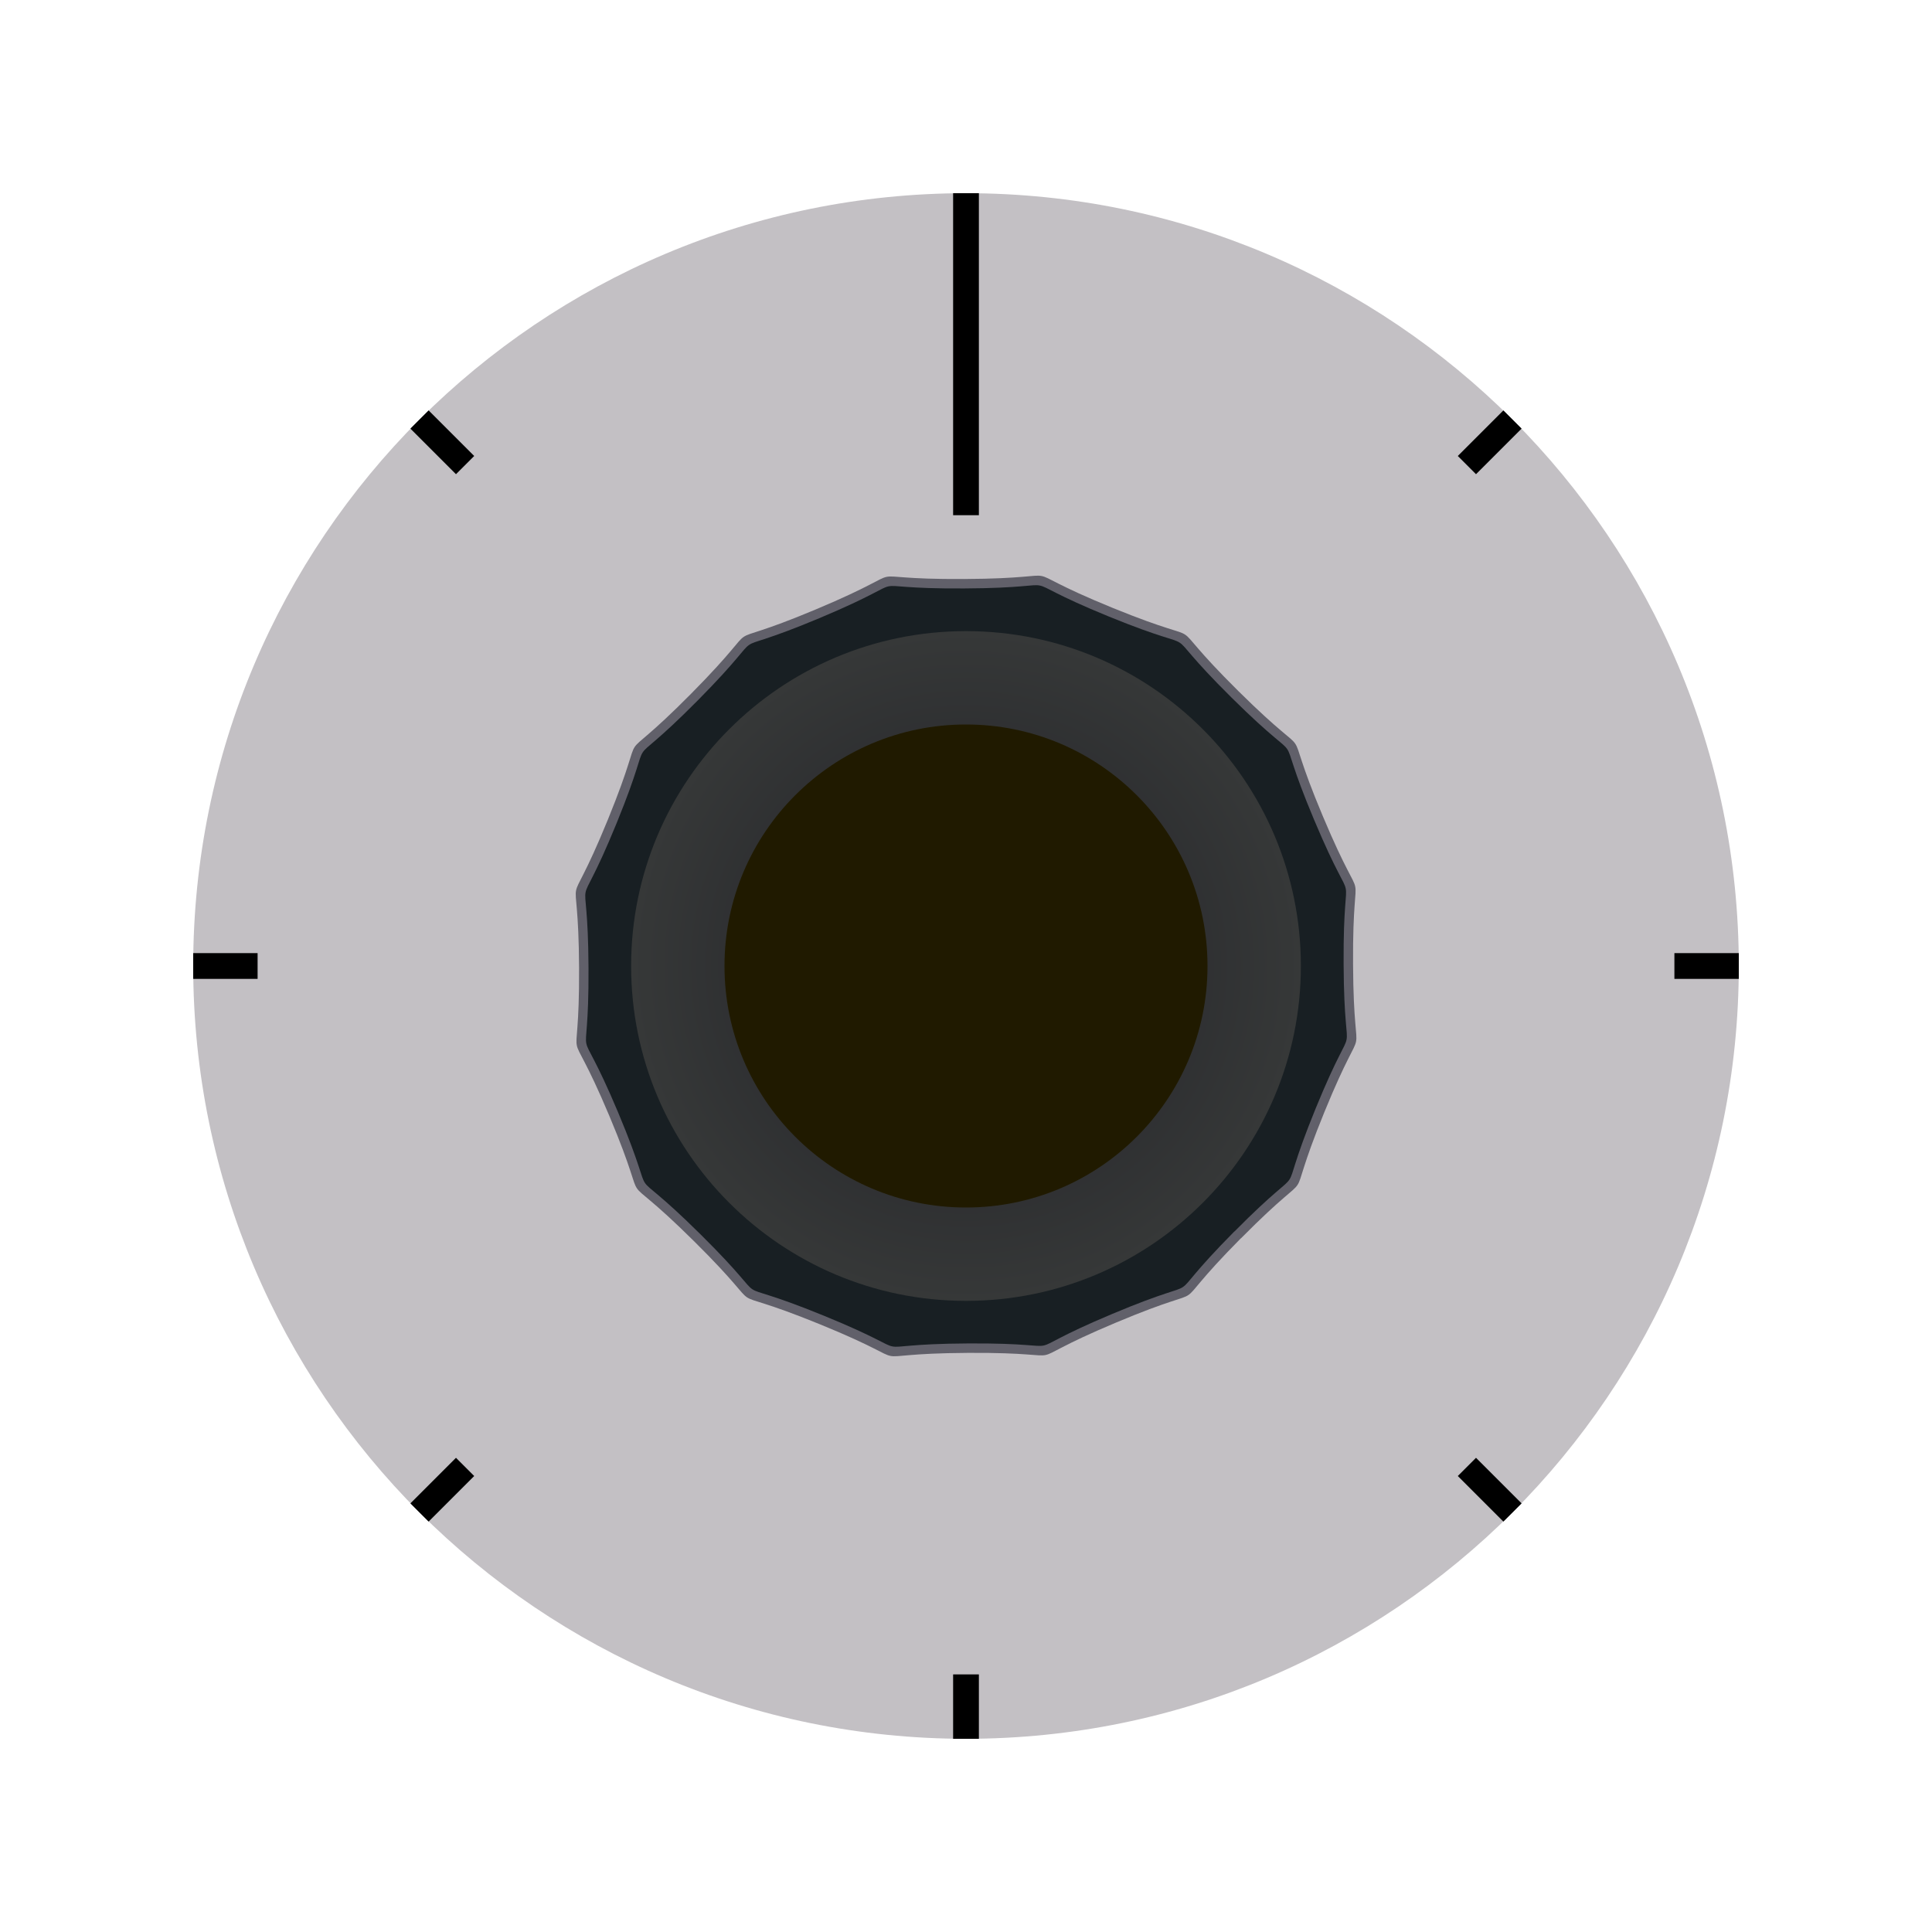
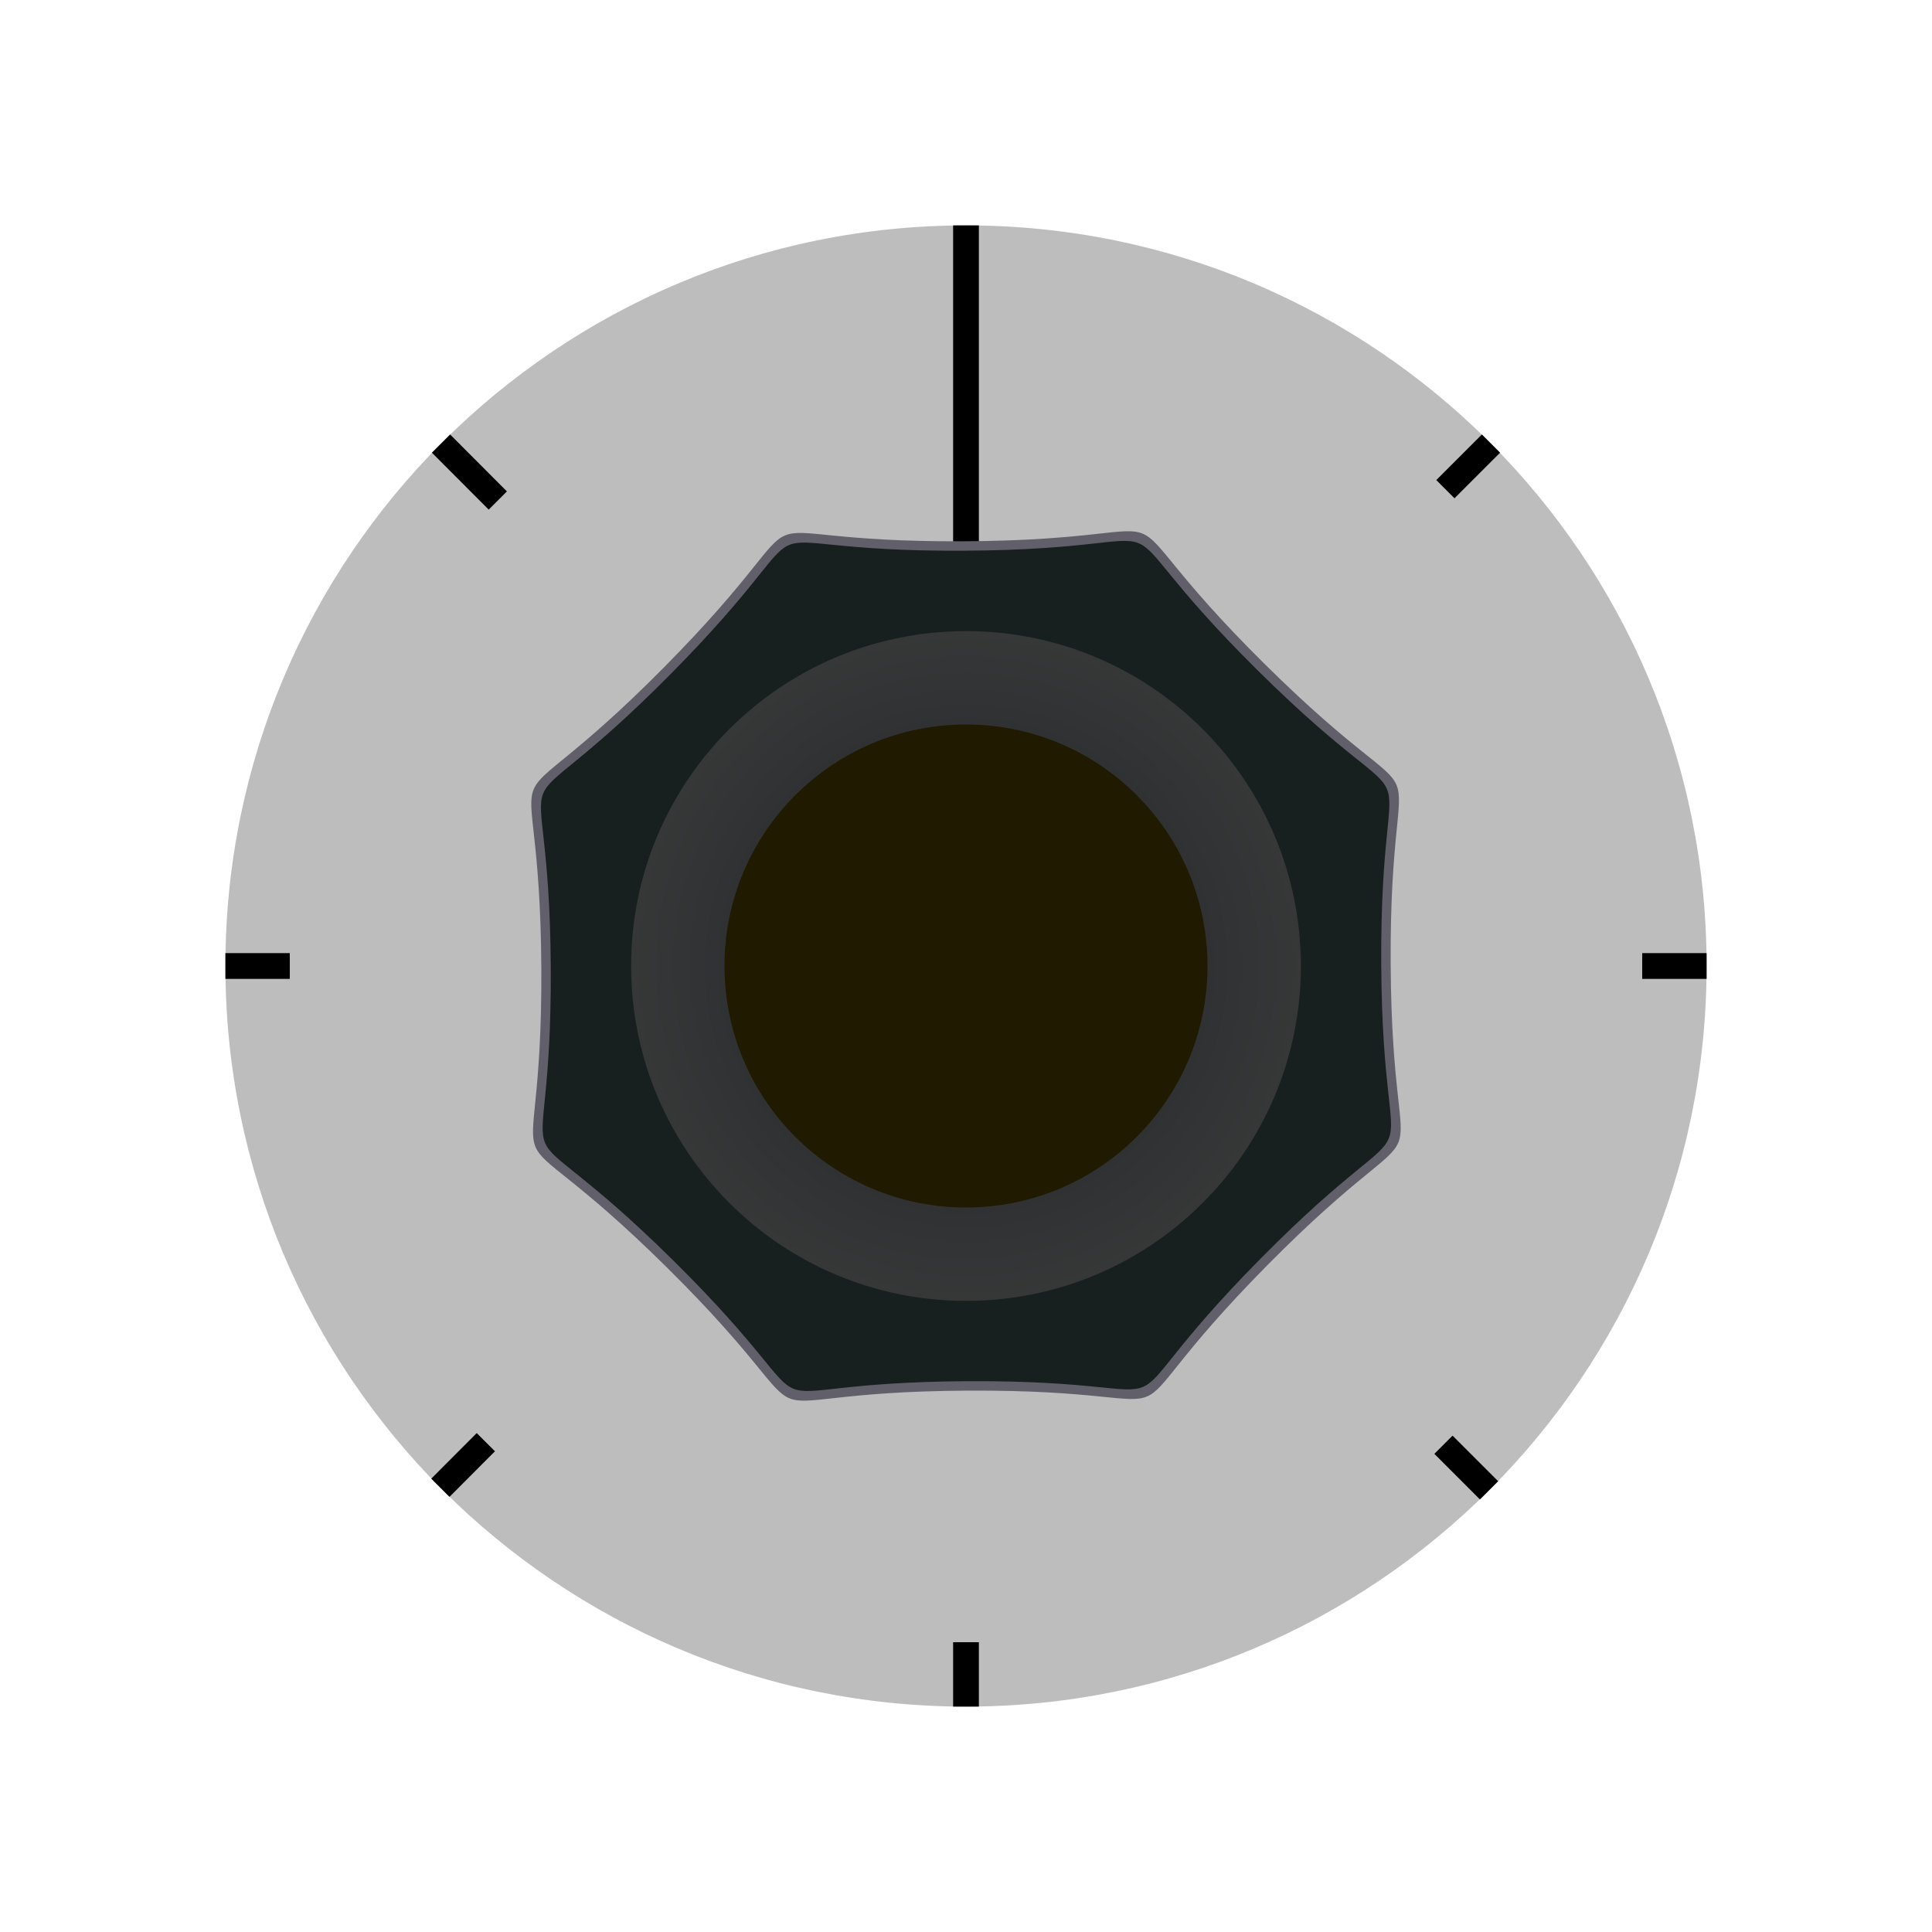
<svg xmlns="http://www.w3.org/2000/svg" xmlns:xlink="http://www.w3.org/1999/xlink" width="15mm" height="15mm" viewBox="0 0 15 15" version="1.1" id="svg1">
  <defs id="defs1">
    <radialGradient xlink:href="#linearGradient12" id="radialGradient13" cx="-2.912" cy="6.776" fx="-2.912" fy="6.776" r="2.7" gradientUnits="userSpaceOnUse" gradientTransform="matrix(0.9629629,0,0,0.9629629,10.30442,0.9746809)" />
    <linearGradient id="linearGradient12">
      <stop style="stop-color:#1f1f24;stop-opacity:1;" offset="0" id="stop12" />
      <stop style="stop-color:#363838;stop-opacity:1;" offset="1" id="stop13" />
    </linearGradient>
  </defs>
  <g id="layer1" style="display:inline" />
-   <circle style="fill:#c3c0c4;fill-opacity:1;stroke:none;stroke-width:0.3;stroke-linejoin:round;stroke-dasharray:none;stroke-opacity:1" id="path9" cx="7.5" cy="7.5" r="6" />
-   <path style="fill:#61606a;fill-opacity:1;stroke:none;stroke-width:0.326;stroke-linejoin:round;stroke-dasharray:none;stroke-opacity:1" id="path1" d="m 18.865,6.173 c -0.841,0.577 -0.174,0.291 -1.172,0.502 -0.998,0.211 -0.272,0.202 -1.275,0.016 C 15.415,6.505 16.089,6.774 15.234,6.218 14.379,5.662 14.898,6.168 14.321,5.327 13.744,4.486 14.03,5.153 13.819,4.155 13.607,3.157 13.616,3.883 13.803,2.88 c 0.187,-1.003 -0.083,-0.329 0.474,-1.184 0.556,-0.855 0.049,-0.336 0.891,-0.913 0.841,-0.577 0.174,-0.291 1.172,-0.502 0.998,-0.211 0.272,-0.202 1.275,-0.016 1.003,0.187 0.329,-0.083 1.184,0.474 0.855,0.556 0.336,0.049 0.913,0.891 0.577,0.841 0.291,0.174 0.502,1.172 0.211,0.998 0.202,0.272 0.016,1.275 -0.187,1.003 0.083,0.329 -0.474,1.184 -0.556,0.855 -0.049,0.336 -0.891,0.913 z" transform="matrix(0.9027843,-0.1729182,0.1729182,0.9027843,-8.463211,7.302124)" />
-   <path style="fill:#181f23;fill-opacity:1;stroke:none;stroke-width:0.335;stroke-linejoin:round;stroke-dasharray:none;stroke-opacity:1" id="path10" d="m 18.865,6.173 c -0.841,0.577 -0.174,0.291 -1.172,0.502 -0.998,0.211 -0.272,0.202 -1.275,0.016 C 15.415,6.505 16.089,6.774 15.234,6.218 14.379,5.662 14.898,6.168 14.321,5.327 13.744,4.486 14.03,5.153 13.819,4.155 13.607,3.157 13.616,3.883 13.803,2.88 c 0.187,-1.003 -0.083,-0.329 0.474,-1.184 0.556,-0.855 0.049,-0.336 0.891,-0.913 0.841,-0.577 0.174,-0.291 1.172,-0.502 0.998,-0.211 0.272,-0.202 1.275,-0.016 1.003,0.187 0.329,-0.083 1.184,0.474 0.855,0.556 0.336,0.049 0.913,0.891 0.577,0.841 0.291,0.174 0.502,1.172 0.211,0.998 0.202,0.272 0.016,1.275 -0.187,1.003 0.083,0.329 -0.474,1.184 -0.556,0.855 -0.049,0.336 -0.891,0.913 z" transform="matrix(0.8807652,-0.1687007,0.1687007,0.8807652,-8.073865,7.30695)" />
+   <circle style="fill:#bdbdbd;fill-opacity:1;stroke:none;stroke-width:0.3;stroke-linejoin:round;stroke-dasharray:none;stroke-opacity:1" id="path9" cx="7.5" cy="7.5" r="5.75" />
+   <path style="fill:none;stroke:#000000;stroke-width:0.2" d="m 7.5,4.276 0,-2.526" id="path6" />
+   <path style="fill:#61606a;fill-opacity:1;stroke:none;stroke-width:0.297;stroke-linejoin:round;stroke-dasharray:none;stroke-opacity:1" id="path1" d="M 18.865,6.173 C 17.215,7.305 18.385,7.058 16.418,6.691 14.45,6.325 15.453,6.977 14.321,5.327 13.189,3.677 13.437,4.847 13.803,2.88 14.169,0.913 13.517,1.915 15.167,0.783 c 1.65,-1.132 0.48,-0.884 2.447,-0.518 1.967,0.366 0.965,-0.286 2.097,1.364 1.132,1.65 0.884,0.48 0.518,2.447 -0.366,1.967 0.286,0.965 -1.364,2.097 z" transform="matrix(0.9908609,-0.1897883,0.1897883,0.9908609,-10.0206,7.282819)" />
+   <path style="fill:#181f1f;fill-opacity:1;stroke:none;stroke-width:0.304;stroke-linejoin:round;stroke-dasharray:none;stroke-opacity:1" id="path10" d="M 18.865,6.173 C 17.215,7.305 18.385,7.058 16.418,6.691 14.45,6.325 15.453,6.977 14.321,5.327 13.189,3.677 13.437,4.847 13.803,2.88 14.169,0.913 13.517,1.915 15.167,0.783 c 1.65,-1.132 0.48,-0.884 2.447,-0.518 1.967,0.366 0.965,-0.286 2.097,1.364 1.132,1.65 0.884,0.48 0.518,2.447 -0.366,1.967 0.286,0.965 -1.364,2.097 z" transform="matrix(0.9688417,-0.1855708,0.1855708,0.9688417,-9.631251,7.287645)" />
  <circle style="fill:url(#radialGradient13);stroke:none;stroke-width:0.3;stroke-linejoin:round;stroke-dasharray:none;stroke-opacity:1" id="path11" cx="7.5" cy="7.5" r="2.6" />
  <circle style="fill:#201a00;fill-opacity:1;stroke:none;stroke-width:0.3;stroke-linejoin:round;stroke-dasharray:none;stroke-opacity:1" id="circle13" cx="7.5" cy="7.5" r="1.875" />
-   <path style="fill:none;stroke:#000000;stroke-width:0.2" d="m 7.5,13 v 0.5" id="path2" />
-   <path style="fill:none;stroke:#000000;stroke-width:0.2" d="M 3.611,11.389 3.257,11.743" id="path3" />
-   <path style="fill:none;stroke:#000000;stroke-width:0.2" d="M 2,7.5 H 1.5" id="path4" />
-   <path style="fill:none;stroke:#000000;stroke-width:0.2" d="M 3.611,3.611 3.257,3.257" id="path5" />
-   <path style="fill:none;stroke:#000000;stroke-width:0.2" d="M 7.5,4 V 1.5" id="path6" />
-   <path style="fill:none;stroke:#000000;stroke-width:0.2" d="M 11.389,3.611 11.743,3.257" id="path7" />
-   <path style="fill:none;stroke:#000000;stroke-width:0.2" d="m 13,7.5 h 0.5" id="path8" />
-   <path style="fill:none;stroke:#000000;stroke-width:0.2" d="m 11.389,11.389 0.354,0.354" id="path12" />
+   <path style="fill:none;stroke:#000000;stroke-width:0.2" d="m 7.5,12.75 v 0.5" id="path2" />
+   <path style="fill:none;stroke:#000000;stroke-width:0.2" d="M 3.772,11.197 3.419,11.551" id="path3" />
+   <path style="fill:none;stroke:#000000;stroke-width:0.2" d="M 2.25,7.5 H 1.75" id="path4" />
+   <path style="fill:none;stroke:#000000;stroke-width:0.2" d="M 3.865,3.886 3.424,3.444" id="path5" />
+   <path style="fill:none;stroke:#000000;stroke-width:0.2" d="M 11.222,3.798 11.576,3.444" id="path7" />
+   <path style="fill:none;stroke:#000000;stroke-width:0.2" d="m 12.75,7.5 h 0.5" id="path8" />
+   <path style="fill:none;stroke:#000000;stroke-width:0.2" d="m 11.207,11.217 0.354,0.354" id="path12" />
</svg>
